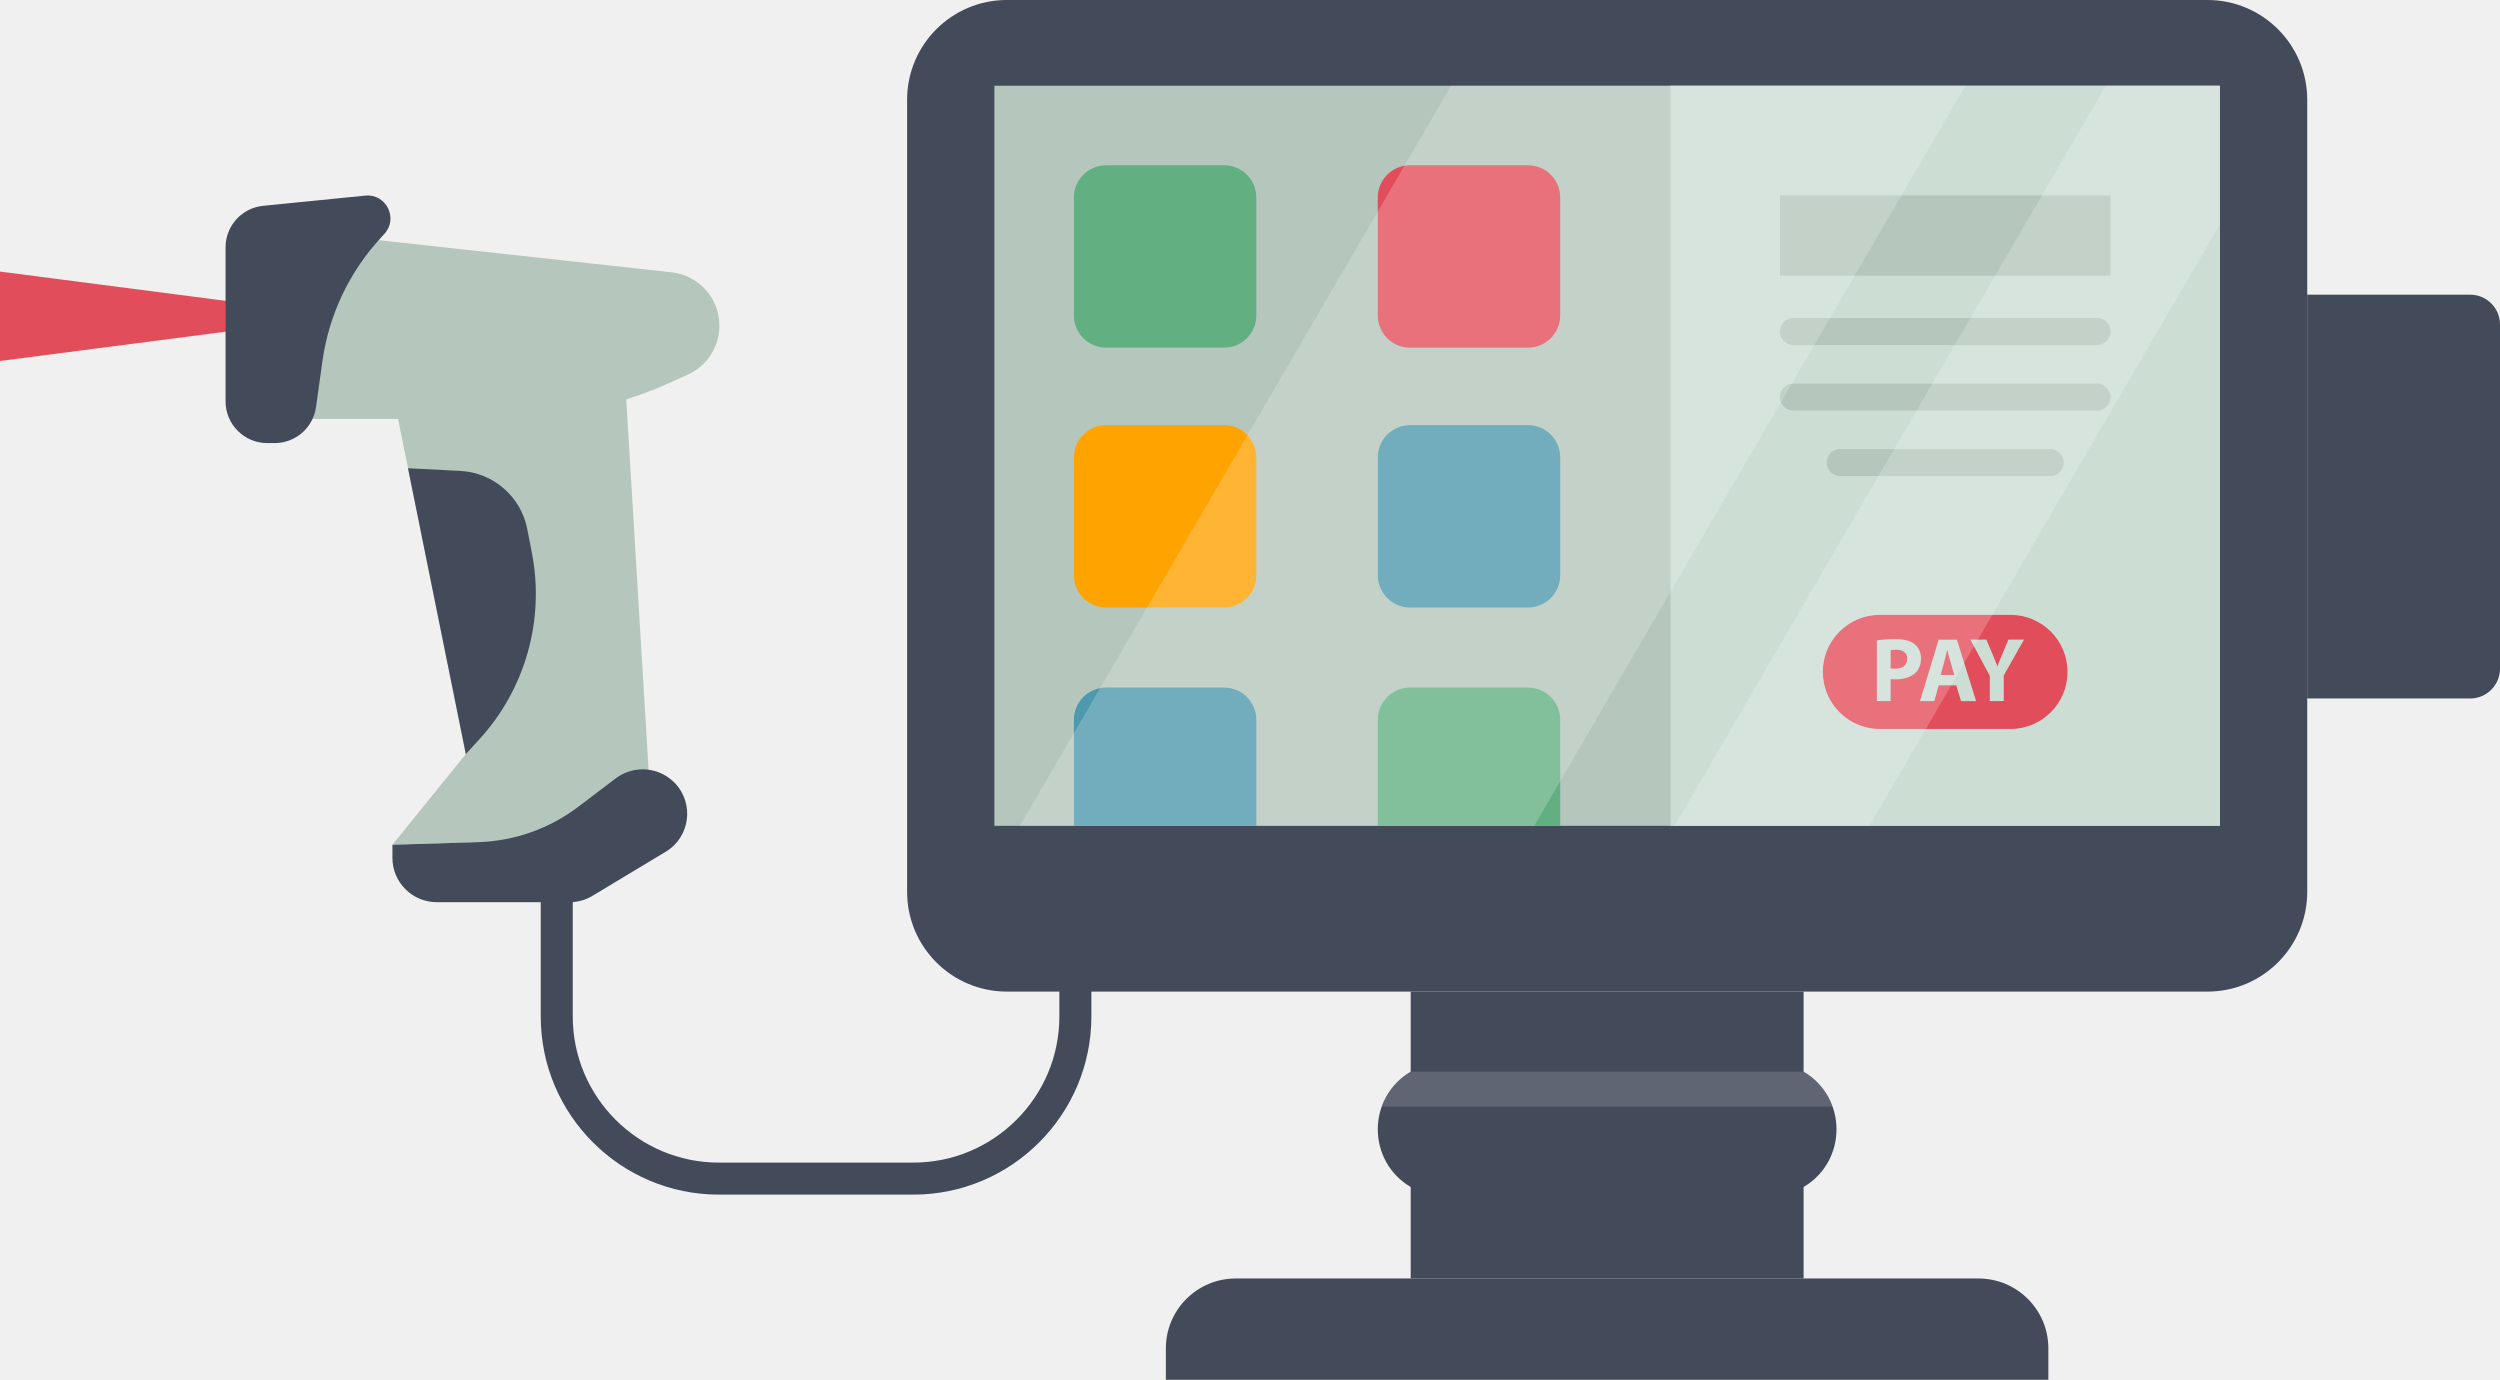
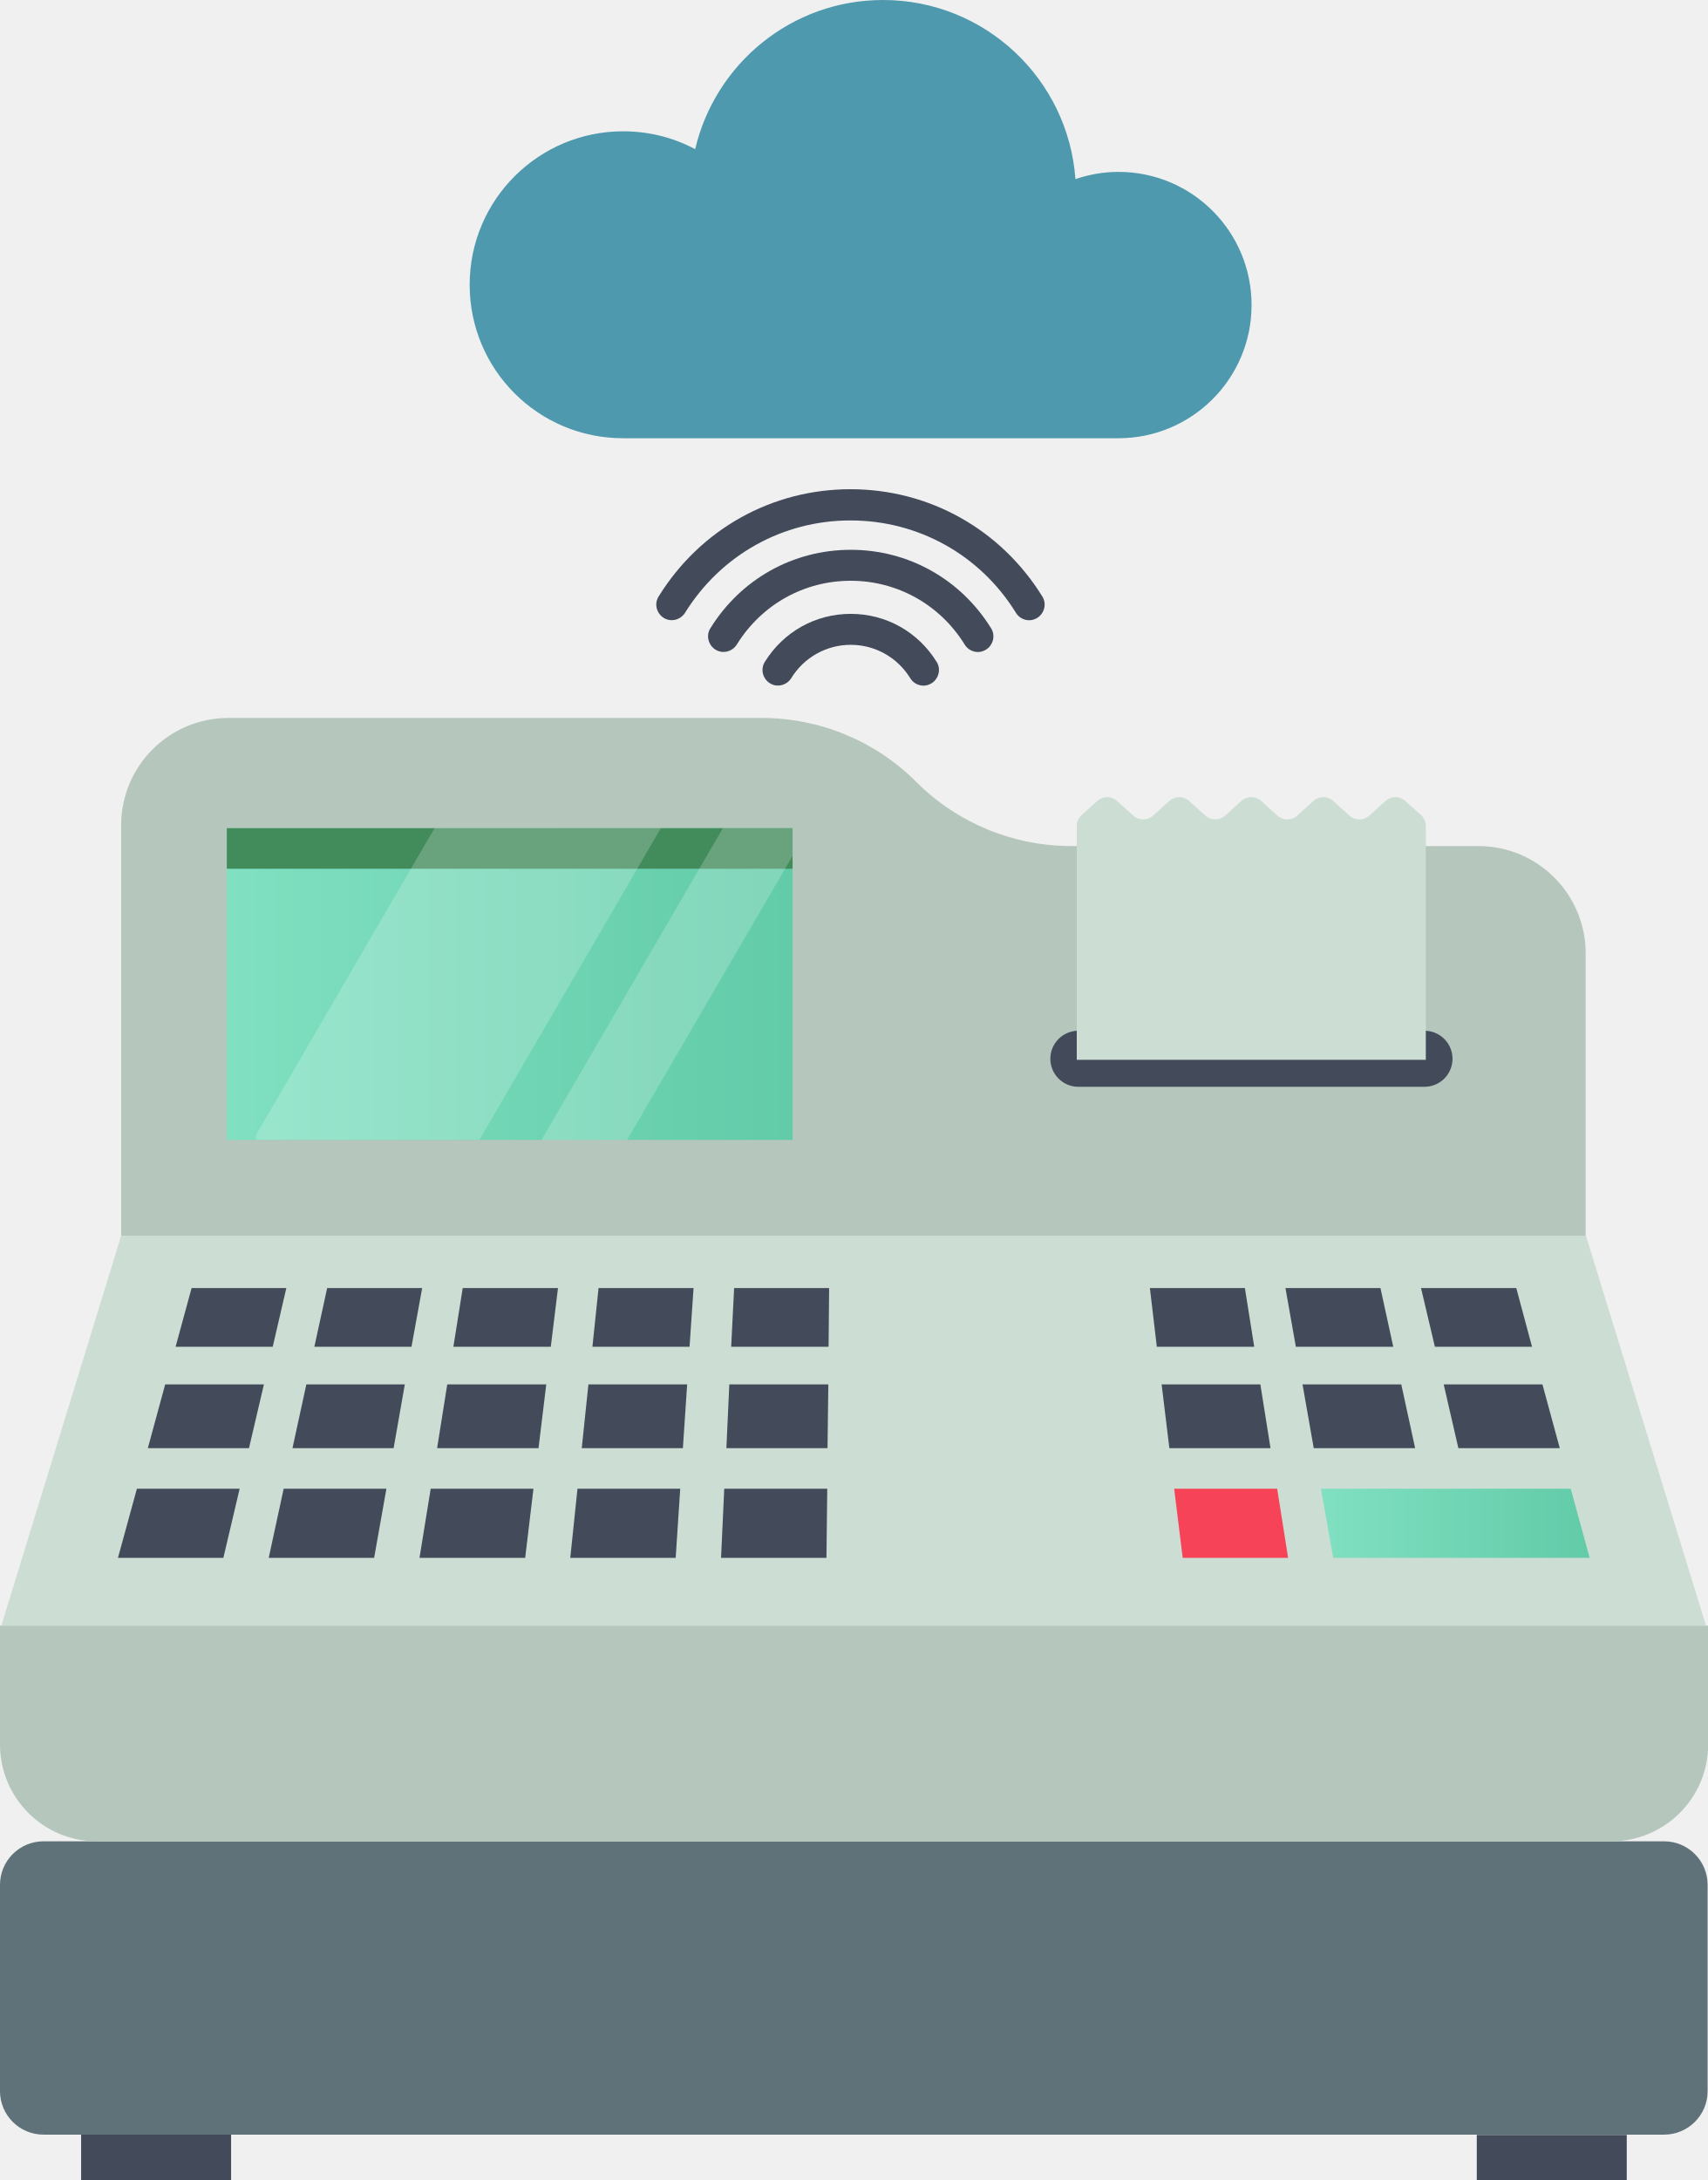
- <svg xmlns="http://www.w3.org/2000/svg" viewBox="0 0 482.58 266.35">
+ <svg xmlns="http://www.w3.org/2000/svg" xmlns:xlink="http://www.w3.org/1999/xlink" viewBox="0 0 64 81.68">
  <defs>
    <style>
      .cls-1 {
        fill: #4e99ad;
      }

      .cls-2 {
-         fill: #ffa300;
+         fill: #f74357;
      }

      .cls-3 {
+         fill: url(#New_Gradient_Swatch_copy_2);
+       }
+ 
+       .cls-4 {
+         fill: url(#New_Gradient_Swatch_copy_2-2);
+       }
+ 
+       .cls-5 {
        fill: #b5c6bc;
      }

-       .cls-4, .cls-5 {
+       .cls-6, .cls-7 {
        fill: none;
      }

-       .cls-4, .cls-6 {
+       .cls-6, .cls-8 {
        mix-blend-mode: overlay;
        opacity: .3;
      }

-       .cls-7 {
+       .cls-9 {
        fill: #ccddd4;
      }

-       .cls-5 {
+       .cls-10 {
+         fill: #428c5c;
+       }
+ 
+       .cls-7 {
        isolation: isolate;
      }

-       .cls-8 {
+       .cls-11 {
+         fill: #5f727a;
+       }
+ 
+       .cls-12 {
+         fill: #fff;
        opacity: .2;
      }

-       .cls-8, .cls-9 {
-         fill: #fff;
-       }
- 
-       .cls-9 {
-         opacity: .15;
-       }
- 
-       .cls-10 {
-         fill: #e24d5b;
-       }
- 
-       .cls-11 {
-         fill: #62b081;
-       }
- 
-       .cls-12 {
+       .cls-13 {
        fill: #434a59;
      }
    </style>
+     <linearGradient id="New_Gradient_Swatch_copy_2" data-name="New Gradient Swatch copy 2" x1="8.5" y1="36.87" x2="29.7" y2="36.87" gradientUnits="userSpaceOnUse">
+       <stop offset="0" stop-color="#80e0c1" />
+       <stop offset="1" stop-color="#62cba8" />
+     </linearGradient>
+     <linearGradient id="New_Gradient_Swatch_copy_2-2" data-name="New Gradient Swatch copy 2" x1="49.5" y1="57.08" x2="59.57" y2="57.08" xlink:href="#New_Gradient_Swatch_copy_2" />
  </defs>
-   <g class="cls-5">
+   <g class="cls-7">
    <g id="Layer_2" data-name="Layer 2">
      <g id="Layer_1-2" data-name="Layer 1">
        <g>
+           <polygon class="cls-9" points="59.43 46.3 4.54 46.3 .05 60.91 63.93 60.91 59.43 46.3" />
          <g>
-             <path class="cls-12" d="m176.29,230.6h-37.53c-18.96,0-34.38-15.42-34.38-34.38v-23.91h6.18v23.91c0,15.55,12.65,28.2,28.2,28.2h37.53c15.55,0,28.2-12.65,28.2-28.2v-11.68h6.18v11.68c0,18.96-15.42,34.38-34.38,34.38Z" />
-             <g class="cls-4">
-               <path d="m176.29,230.6h-37.53c-18.96,0-34.38-15.42-34.38-34.38v-23.91h6.18v23.91c0,15.55,12.65,28.2,28.2,28.2h37.53c15.55,0,28.2-12.65,28.2-28.2v-11.68h6.18v11.68c0,18.96-15.42,34.38-34.38,34.38Z" />
-             </g>
+             <path class="cls-13" d="m34.61,25.69c-.2,0-.39-.1-.5-.28-.48-.78-1.32-1.25-2.23-1.25s-1.75.47-2.23,1.25c-.17.27-.53.36-.8.19-.27-.17-.36-.53-.19-.8.7-1.13,1.9-1.8,3.22-1.8s2.52.67,3.22,1.8c.17.27.08.63-.19.8-.1.06-.2.09-.31.09Z" />
+             <path class="cls-13" d="m36.65,24.43c-.2,0-.39-.1-.5-.28-.92-1.49-2.52-2.39-4.27-2.39s-3.34.89-4.27,2.39c-.17.27-.53.36-.8.19-.27-.17-.36-.53-.19-.8,1.14-1.84,3.1-2.94,5.26-2.94s4.12,1.1,5.26,2.94c.17.27.08.63-.19.8-.1.06-.2.09-.31.09Z" />
+             <path class="cls-13" d="m38.57,23.24c-.2,0-.39-.1-.5-.28-1.34-2.17-3.66-3.46-6.2-3.46s-4.85,1.29-6.2,3.46c-.17.27-.53.36-.8.19-.27-.17-.36-.53-.19-.8,1.56-2.52,4.24-4.02,7.19-4.02s5.63,1.5,7.19,4.02c.17.27.08.63-.19.8-.1.06-.2.09-.31.09Z" />
          </g>
-           <g>
-             <polygon class="cls-10" points="0 69.68 0 52.42 66.47 61.05 0 69.68" />
-             <rect class="cls-6" x="36.71" y="22.66" width="3.35" height="76.78" transform="translate(99.44 22.66) rotate(90)" />
-             <path class="cls-3" d="m63.64,45.33l65.99,7.23c5.26.58,9.24,5.02,9.24,10.3h0c0,4.07-2.38,7.76-6.08,9.44l-3.36,1.52c-10.25,4.65-21.37,7.05-32.63,7.05h-41.67l8.5-35.55Z" />
-             <polygon class="cls-3" points="120.32 67.75 125.98 161.53 75.75 163.07 89.92 145.56 75.75 75.48 120.32 67.75" />
-             <path class="cls-12" d="m75.75,163.07v2.52c0,4.73,3.83,8.56,8.56,8.56h25.65c1.56,0,3.08-.42,4.41-1.23l14.14-8.51c4.67-2.81,5.55-9.21,1.83-13.18h0c-3.02-3.22-7.98-3.64-11.5-.97l-7.21,5.47c-5.57,4.23-12.32,6.62-19.32,6.83l-16.56.51Z" />
-             <path class="cls-12" d="m89.92,145.56l2.6-2.84c8.9-9.72,12.66-23.08,10.15-36.01l-.89-4.58c-1.22-6.27-6.55-10.9-12.93-11.23l-10.09-.51,11.16,55.17Z" />
-             <path class="cls-6" d="m68.78,61.05c1.8-5.5,5.14-10.61,7.95-14.28l-13.1-1.44-8.5,35.55h41.67c11.25,0,22.38-2.4,32.63-7.05l3.36-1.52c3.7-1.68,6.08-5.37,6.08-9.44,0-.46-.04-.9-.1-1.34-12.6.94-43.61,2.68-69.98-.48Z" />
-             <path class="cls-12" d="m43.54,47.73v29.75c0,4.45,3.61,8.05,8.05,8.05h1.43c4.02,0,7.42-2.96,7.98-6.94l1.23-8.82c1.25-9.02,5.26-17.43,11.48-24.09l.46-.5c2.79-2.99.39-7.83-3.68-7.42l-19.7,1.97c-4.12.41-7.25,3.88-7.25,8.01Z" />
+           <path class="cls-11" d="m1.63,68.99h60.73c.9,0,1.63.73,1.63,1.63v7.73c0,.9-.73,1.63-1.63,1.63H1.63c-.9,0-1.63-.73-1.63-1.63v-7.73c0-.9.73-1.63,1.63-1.63Z" />
+           <rect class="cls-8" x="2.11" y="71.09" width="59.79" height="6.79" />
+           <circle class="cls-8" cx="32" cy="74.35" r="1.89" />
+           <rect class="cls-13" x="3.04" y="79.98" width="5.62" height="1.7" />
+           <rect class="cls-8" x="3.04" y="79.98" width="5.62" height="1.7" />
+           <rect class="cls-13" x="55.34" y="79.98" width="5.62" height="1.7" transform="translate(116.3 161.67) rotate(180)" />
+           <rect class="cls-8" x="55.34" y="79.98" width="5.62" height="1.7" transform="translate(116.3 161.67) rotate(180)" />
+           <path class="cls-5" d="m0,60.91v4.45c0,2,1.62,3.63,3.63,3.63h56.75c2,0,3.63-1.62,3.63-3.63v-4.45H0Z" />
+           <path class="cls-5" d="m4.54,46.3v-15.38c0-2.22,1.8-4.02,4.02-4.02h19.98c2.18,0,4.26.86,5.8,2.4h0c1.54,1.54,3.63,2.4,5.8,2.4h15.26c2.22,0,4.02,1.8,4.02,4.02v10.58H4.54Z" />
+           <rect class="cls-3" x="8.5" y="31.03" width="21.2" height="11.68" />
+           <rect class="cls-10" x="8.5" y="31.03" width="21.2" height="1.52" />
+           <path class="cls-1" d="m41.91,6.44c-.56,0-1.1.1-1.61.27-.27-3.75-3.39-6.71-7.21-6.71-3.43,0-6.29,2.39-7.04,5.59-.8-.43-1.72-.67-2.7-.67-3.17,0-5.75,2.57-5.75,5.75s2.57,5.75,5.75,5.75h18.56c2.75,0,4.99-2.23,4.99-4.99s-2.23-4.99-4.99-4.99Z" />
+           <polygon class="cls-13" points="15.82 48.26 15.42 50.46 11.78 50.46 12.26 48.26 15.82 48.26" />
+           <polygon class="cls-13" points="10.73 48.26 10.22 50.46 6.58 50.46 7.18 48.26 10.73 48.26" />
+           <polygon class="cls-13" points="25.99 48.26 25.84 50.46 22.2 50.46 22.43 48.26 25.99 48.26" />
+           <polygon class="cls-13" points="51.73 48.26 52.21 50.46 48.56 50.46 48.17 48.26 51.73 48.26" />
+           <polygon class="cls-13" points="46.65 48.26 47 50.46 43.35 50.46 43.09 48.26 46.65 48.26" />
+           <polygon class="cls-13" points="56.82 48.26 57.41 50.46 53.77 50.46 53.25 48.26 56.82 48.26" />
+           <polygon class="cls-13" points="31 55.78 30.97 58.37 27.02 58.37 27.14 55.78 31 55.78" />
+           <polygon class="cls-13" points="25.49 55.78 25.32 58.37 21.37 58.37 21.64 55.78 25.49 55.78" />
+           <polygon class="cls-13" points="19.99 55.78 19.68 58.37 15.72 58.37 16.14 55.78 19.99 55.78" />
+           <polygon class="cls-2" points="47.86 55.78 48.27 58.37 44.32 58.37 44 55.78 47.86 55.78" />
+           <polygon class="cls-13" points="14.48 55.78 14.02 58.37 10.07 58.37 10.63 55.78 14.48 55.78" />
+           <polygon class="cls-4" points="58.86 55.78 59.57 58.37 49.96 58.37 49.5 55.78 58.86 55.78" />
+           <polygon class="cls-13" points="20.91 48.26 20.64 50.46 16.99 50.46 17.34 48.26 20.91 48.26" />
+           <polygon class="cls-13" points="31.07 48.26 31.05 50.46 27.4 50.46 27.51 48.26 31.07 48.26" />
+           <polygon class="cls-13" points="9.89 51.87 9.33 54.26 5.54 54.26 6.19 51.87 9.89 51.87" />
+           <polygon class="cls-13" points="52.51 51.87 53.03 54.26 49.23 54.26 48.81 51.87 52.51 51.87" />
+           <polygon class="cls-13" points="57.8 51.87 58.45 54.26 54.65 54.26 54.1 51.87 57.8 51.87" />
+           <polygon class="cls-13" points="15.17 51.87 14.75 54.26 10.96 54.26 11.48 51.87 15.17 51.87" />
+           <polygon class="cls-13" points="20.47 51.87 20.18 54.26 16.38 54.26 16.76 51.87 20.47 51.87" />
+           <polygon class="cls-13" points="25.75 51.87 25.59 54.26 21.8 54.26 22.05 51.87 25.75 51.87" />
+           <polygon class="cls-13" points="31.04 51.87 31.01 54.26 27.22 54.26 27.33 51.87 31.04 51.87" />
+           <polygon class="cls-13" points="47.23 51.87 47.61 54.26 43.82 54.26 43.53 51.87 47.23 51.87" />
+           <polygon class="cls-13" points="8.98 55.78 8.37 58.37 4.42 58.37 5.13 55.78 8.98 55.78" />
+           <g class="cls-6">
+             <path d="m19.1,33.99c-2.01,0-3.63,1.63-3.63,3.63s1.63,3.63,3.63,3.63,3.63-1.63,3.63-3.63-1.63-3.63-3.63-3.63Zm0,6.51c-1.59,0-2.87-1.29-2.87-2.87s1.29-2.87,2.87-2.87,2.87,1.29,2.87,2.87-1.29,2.87-2.87,2.87Z" />
+             <path d="m19.38,37.29c-.43-.15-.6-.26-.6-.42,0-.14.11-.28.43-.28.36,0,.59.11.72.18l.15-.56c-.17-.08-.4-.16-.73-.16v-.44h-.49v.47c-.53.1-.84.44-.84.89,0,.48.36.73.9.91.37.12.53.24.53.44s-.19.31-.48.31c-.32,0-.62-.11-.83-.22l-.15.58c.19.1.51.2.85.21v.47h.49v-.51c.57-.09.88-.47.88-.92s-.24-.73-.83-.94Z" />
          </g>
-           <rect class="cls-12" x="175.1" y="0" width="270.27" height="191.41" rx="19.26" ry="19.26" />
-           <rect class="cls-3" x="191.95" y="16.55" width="236.56" height="142.86" />
-           <path class="cls-12" d="m476.81,56.88h-31.45v77.95h31.45c3.19,0,5.77-2.58,5.77-5.77V62.65c0-3.19-2.58-5.77-5.77-5.77Z" />
-           <path class="cls-6" d="m476.81,56.88h-31.45v77.95h31.45c3.19,0,5.77-2.58,5.77-5.77V62.65c0-3.19-2.58-5.77-5.77-5.77Z" />
-           <rect class="cls-6" x="465.03" y="56.88" width="5.12" height="77.95" />
-           <rect class="cls-12" x="272.31" y="191.41" width="75.84" height="55.38" />
-           <rect class="cls-6" x="272.31" y="191.41" width="75.84" height="55.38" />
-           <rect class="cls-6" x="272.31" y="191.41" width="75.84" height="6.33" />
-           <path class="cls-12" d="m381.92,246.79h-143.39c-7.44,0-13.48,6.04-13.48,13.48v6.08h170.35v-6.08c0-7.44-6.04-13.48-13.48-13.48Z" />
-           <rect class="cls-11" x="207.3" y="31.9" width="35.21" height="35.21" rx="6.22" ry="6.22" />
-           <rect class="cls-10" x="265.96" y="31.9" width="35.21" height="35.21" rx="6.22" ry="6.22" />
-           <rect class="cls-2" x="207.3" y="82.06" width="35.21" height="35.21" rx="6.22" ry="6.22" />
-           <rect class="cls-1" x="265.96" y="82.06" width="35.21" height="35.21" rx="6.22" ry="6.22" />
-           <path class="cls-1" d="m242.51,159.41v-20.47c0-3.44-2.78-6.22-6.22-6.22h-22.77c-3.44,0-6.22,2.79-6.22,6.22v20.47h35.21Z" />
-           <path class="cls-11" d="m301.17,159.41v-20.47c0-3.44-2.78-6.22-6.22-6.22h-22.77c-3.44,0-6.22,2.79-6.22,6.22v20.47h35.21Z" />
-           <rect class="cls-7" x="322.47" y="16.55" width="106.04" height="142.86" />
-           <rect class="cls-3" x="343.59" y="37.72" width="63.8" height="15.5" />
-           <g>
-             <path class="cls-3" d="m346.2,66.61h58.59c1.44,0,2.61-1.17,2.61-2.61s-1.17-2.61-2.61-2.61h-58.59c-1.44,0-2.61,1.17-2.61,2.61s1.17,2.61,2.61,2.61Z" />
-             <path class="cls-3" d="m404.78,74.04h-58.59c-1.44,0-2.61,1.17-2.61,2.61s1.17,2.61,2.61,2.61h58.59c1.44,0,2.61-1.17,2.61-2.61s-1.17-2.61-2.61-2.61Z" />
-             <path class="cls-3" d="m395.76,86.68h-40.53c-1.44,0-2.61,1.17-2.61,2.61s1.17,2.61,2.61,2.61h40.53c1.44,0,2.61-1.17,2.61-2.61s-1.17-2.61-2.61-2.61Z" />
-           </g>
-           <g>
-             <path class="cls-10" d="m388.09,118.69h-25.21c-6.08,0-11.01,4.93-11.01,11.01s4.93,11.01,11.01,11.01h25.21c6.08,0,11.01-4.93,11.01-11.01s-4.93-11.01-11.01-11.01Z" />
-             <g>
-               <path class="cls-7" d="m362.29,123.62c.83-.14,1.99-.25,3.63-.25s2.84.32,3.63.95c.78.6,1.27,1.59,1.27,2.75s-.37,2.17-1.09,2.82c-.92.85-2.27,1.25-3.86,1.25-.35,0-.67-.02-.92-.07v4.26h-2.66v-11.71Zm2.66,5.39c.23.05.49.07.9.07,1.43,0,2.31-.72,2.31-1.92,0-1.09-.76-1.74-2.11-1.74-.53,0-.9.03-1.09.09v3.5Z" />
-               <path class="cls-7" d="m374.23,132.29l-.85,3.05h-2.76l3.61-11.87h3.52l3.7,11.87h-2.91l-.92-3.05h-3.4Zm3.01-2.01l-.74-2.52c-.21-.7-.42-1.58-.6-2.29h-.04c-.18.71-.35,1.6-.55,2.29l-.7,2.52h2.62Z" />
-               <path class="cls-7" d="m384.1,135.33v-4.86l-3.75-7.01h3.08l1.2,2.85c.37.86.63,1.5.92,2.27h.04c.26-.74.55-1.43.9-2.27l1.2-2.85h3.01l-3.91,6.92v4.95h-2.68Z" />
-             </g>
-           </g>
-           <path class="cls-12" d="m348.15,206.86h-75.84c-8.47,5.01-8.47,17.26,0,22.27h75.84c8.47-5.01,8.47-17.26,0-22.27Z" />
-           <path class="cls-9" d="m353.73,213.61c-.96-2.68-2.8-5.1-5.58-6.74h-75.84c-2.77,1.64-4.62,4.06-5.58,6.74h86.99Z" />
-           <path class="cls-6" d="m416.99,171.71h-8.77c-5.03,0-9.11,4.08-9.11,9.11v10.6h27v-10.6c0-5.03-4.08-9.11-9.11-9.11Z" />
-           <path class="cls-6" d="m376.41,171.71h-8.77c-5.03,0-9.11,4.08-9.11,9.11v10.6h27v-10.6c0-5.03-4.08-9.11-9.11-9.11Z" />
-           <path class="cls-6" d="m203.47,171.71h8.77c5.03,0,9.11,4.08,9.11,9.11v10.6h-27v-10.6c0-5.03,4.08-9.11,9.11-9.11Z" />
-           <path class="cls-6" d="m244.06,171.71h8.77c5.03,0,9.11,4.08,9.11,9.11v10.6h-27v-10.6c0-5.03,4.08-9.11,9.11-9.11Z" />
-           <path class="cls-8" d="m360.86,159.41h-37.6L406.49,16.55h22.02v26.74l-67.65,116.11Zm-163.98,0h99.27L379.37,16.55h-99.27l-83.23,142.86Z" />
+           <path class="cls-13" d="m53.38,38.62h-12.97c-.58,0-1.05.47-1.05,1.05s.47,1.05,1.05,1.05h12.97c.58,0,1.05-.47,1.05-1.05s-.47-1.05-1.05-1.05Z" />
+           <path class="cls-9" d="m53.25,30.54l-.59-.53c-.21-.19-.53-.19-.74,0l-.61.55c-.21.19-.53.19-.74,0l-.61-.55c-.21-.19-.53-.19-.74,0l-.61.55c-.21.19-.53.19-.74,0l-.61-.55c-.21-.19-.53-.19-.74,0l-.61.55c-.21.19-.53.19-.74,0l-.61-.55c-.21-.19-.53-.19-.74,0l-.61.55c-.21.19-.53.19-.74,0l-.61-.55c-.21-.19-.53-.19-.74,0l-.59.53c-.12.11-.18.25-.18.41v8.76h13.08v-8.76c0-.16-.07-.31-.18-.41Z" />
+           <path class="cls-8" d="m51.29,35.97h-8.78c-.19,0-.34.15-.34.34s.15.34.34.34h8.78c.19,0,.34-.15.34-.34s-.15-.34-.34-.34Z" />
+           <path class="cls-8" d="m51.29,37.86h-8.78c-.19,0-.34.15-.34.34s.15.34.34.34h8.78c.19,0,.34-.15.34-.34s-.15-.34-.34-.34Z" />
+           <path class="cls-8" d="m49.71,32.58c0-.19-.15-.34-.34-.34h-4.93c-.19,0-.34.15-.34.34s.15.34.34.34h4.93c.19,0,.34-.15.34-.34Z" />
+           <path class="cls-8" d="m51.29,34.12h-8.78c-.19,0-.34.15-.34.34s.15.34.34.34h8.78c.19,0,.34-.15.34-.34s-.15-.34-.34-.34Z" />
+           <path class="cls-12" d="m9.59,42.7v-.17l6.7-11.51h8.48l-6.8,11.68h-8.38Zm20.11-10.64v-1.03h-2.61l-6.8,11.68h3.21l6.2-10.64Z" />
        </g>
      </g>
    </g>
  </g>
</svg>
